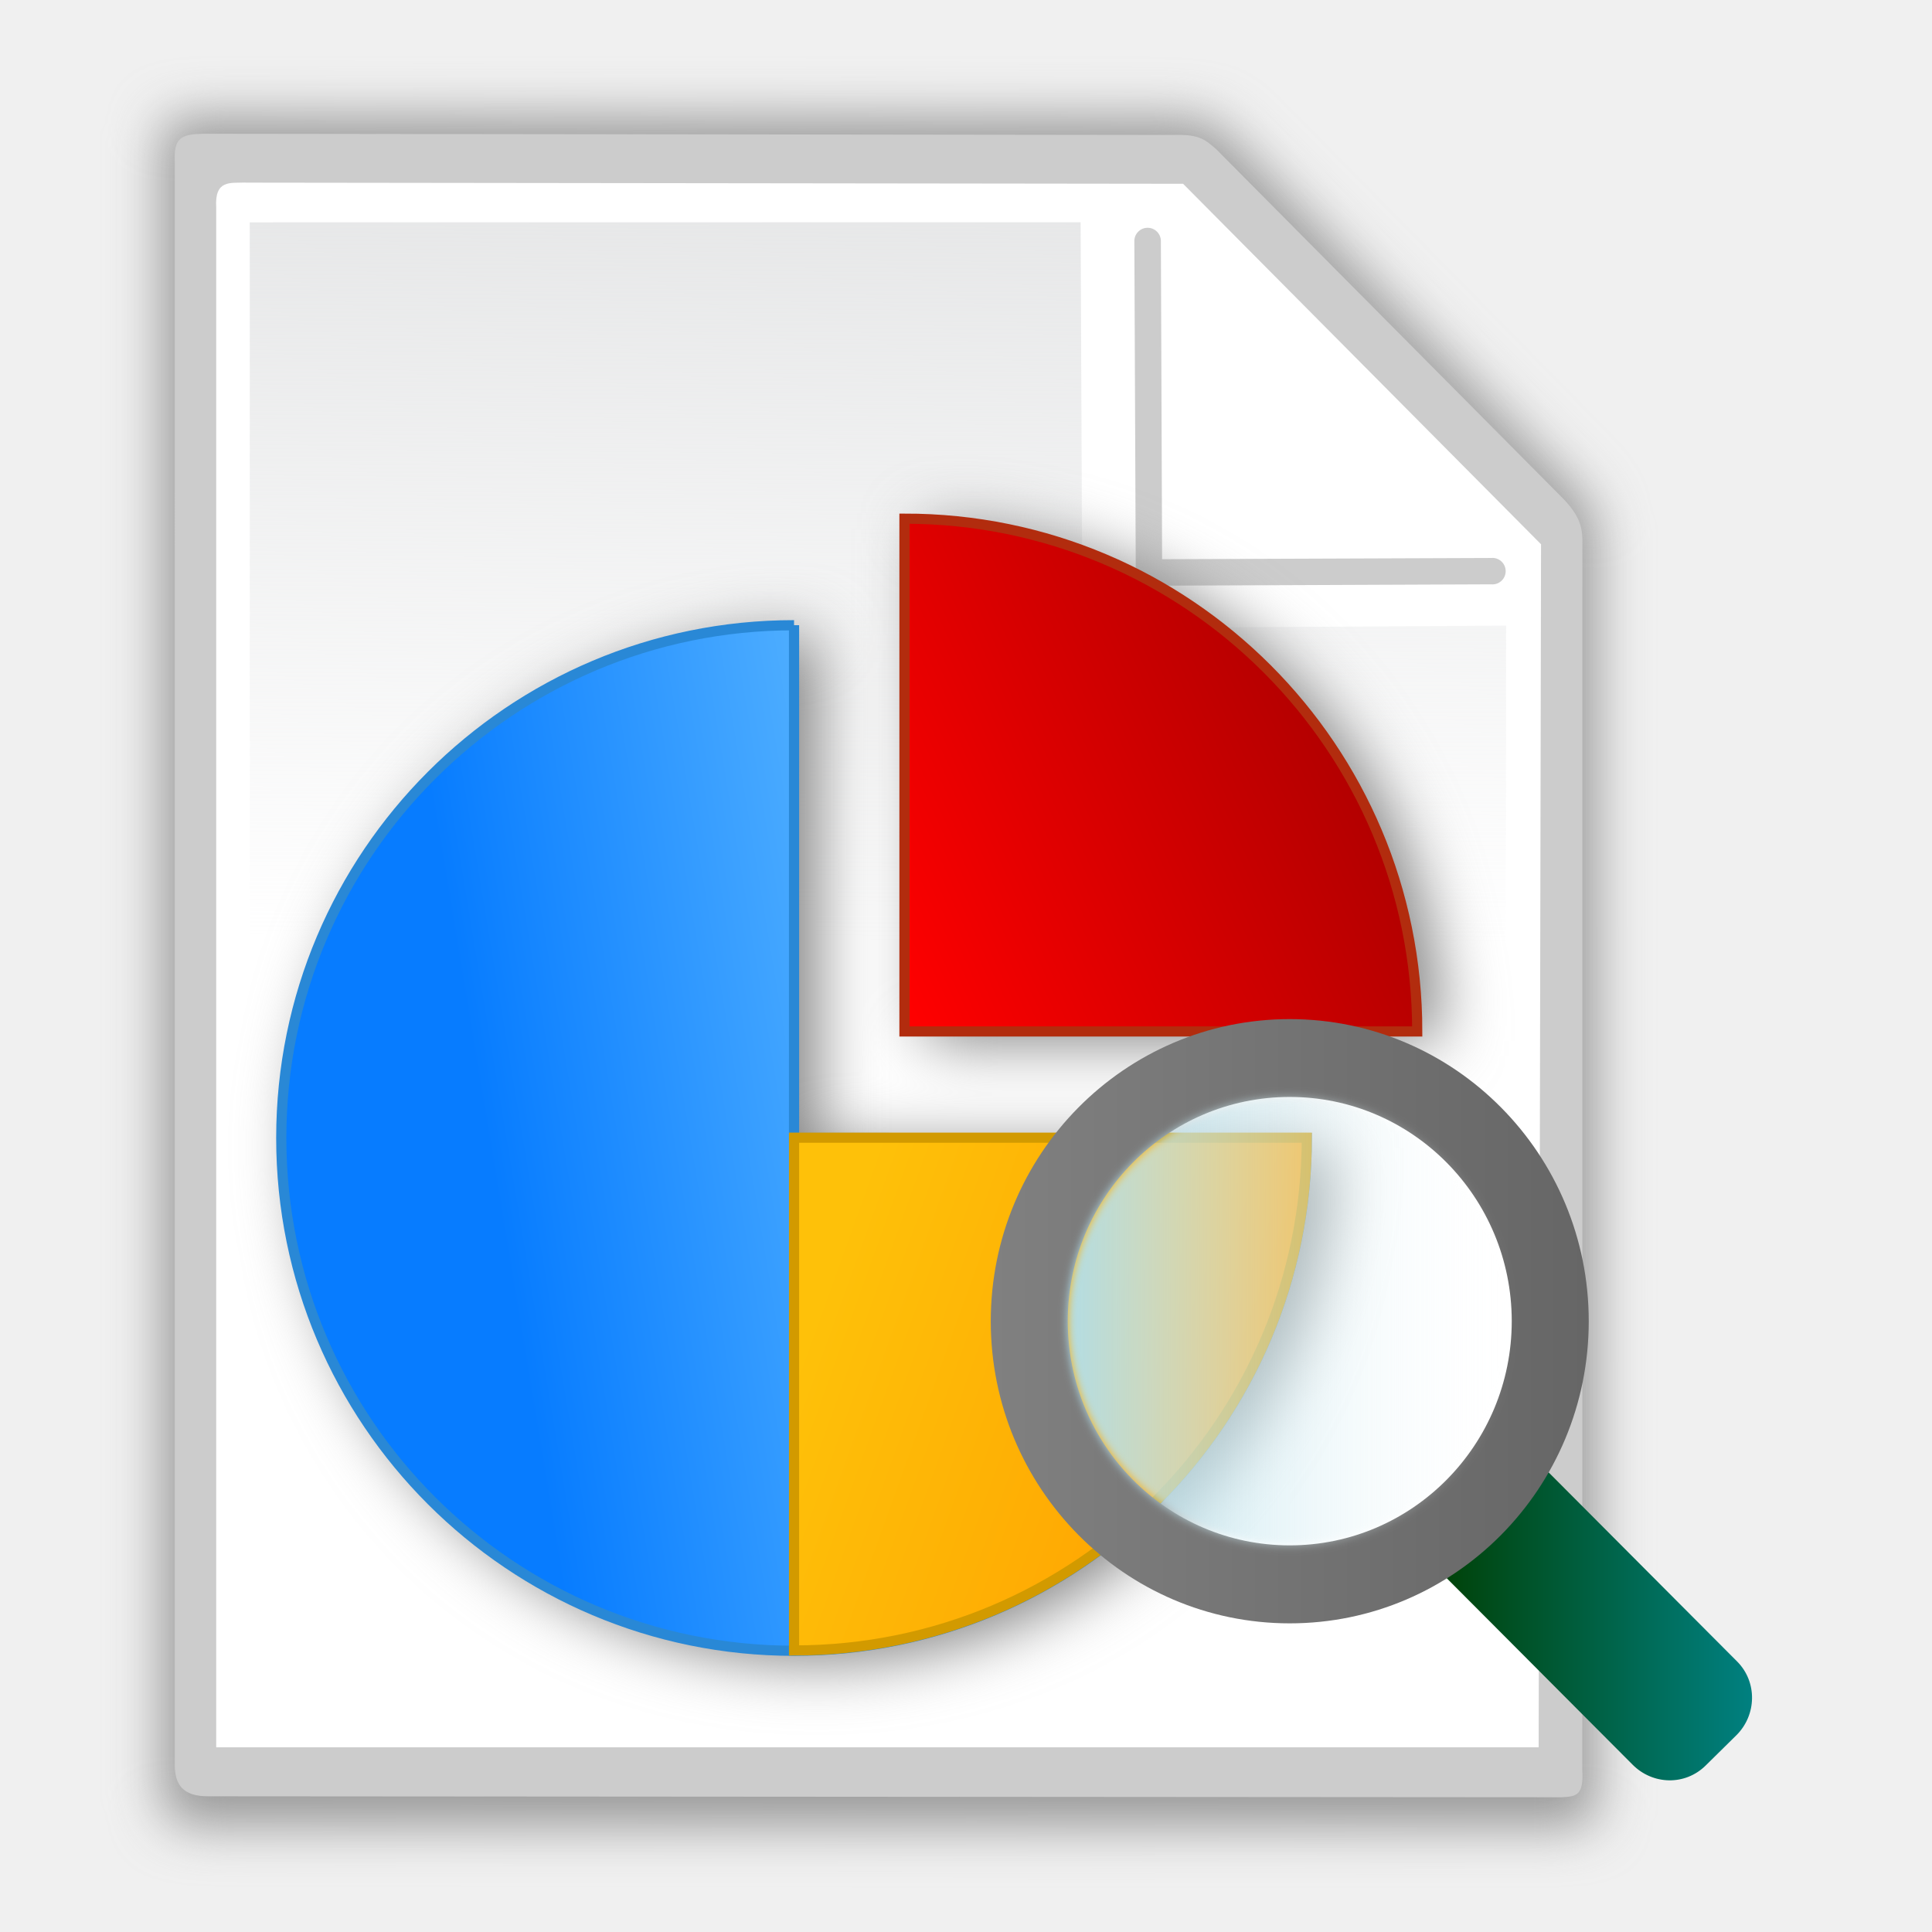
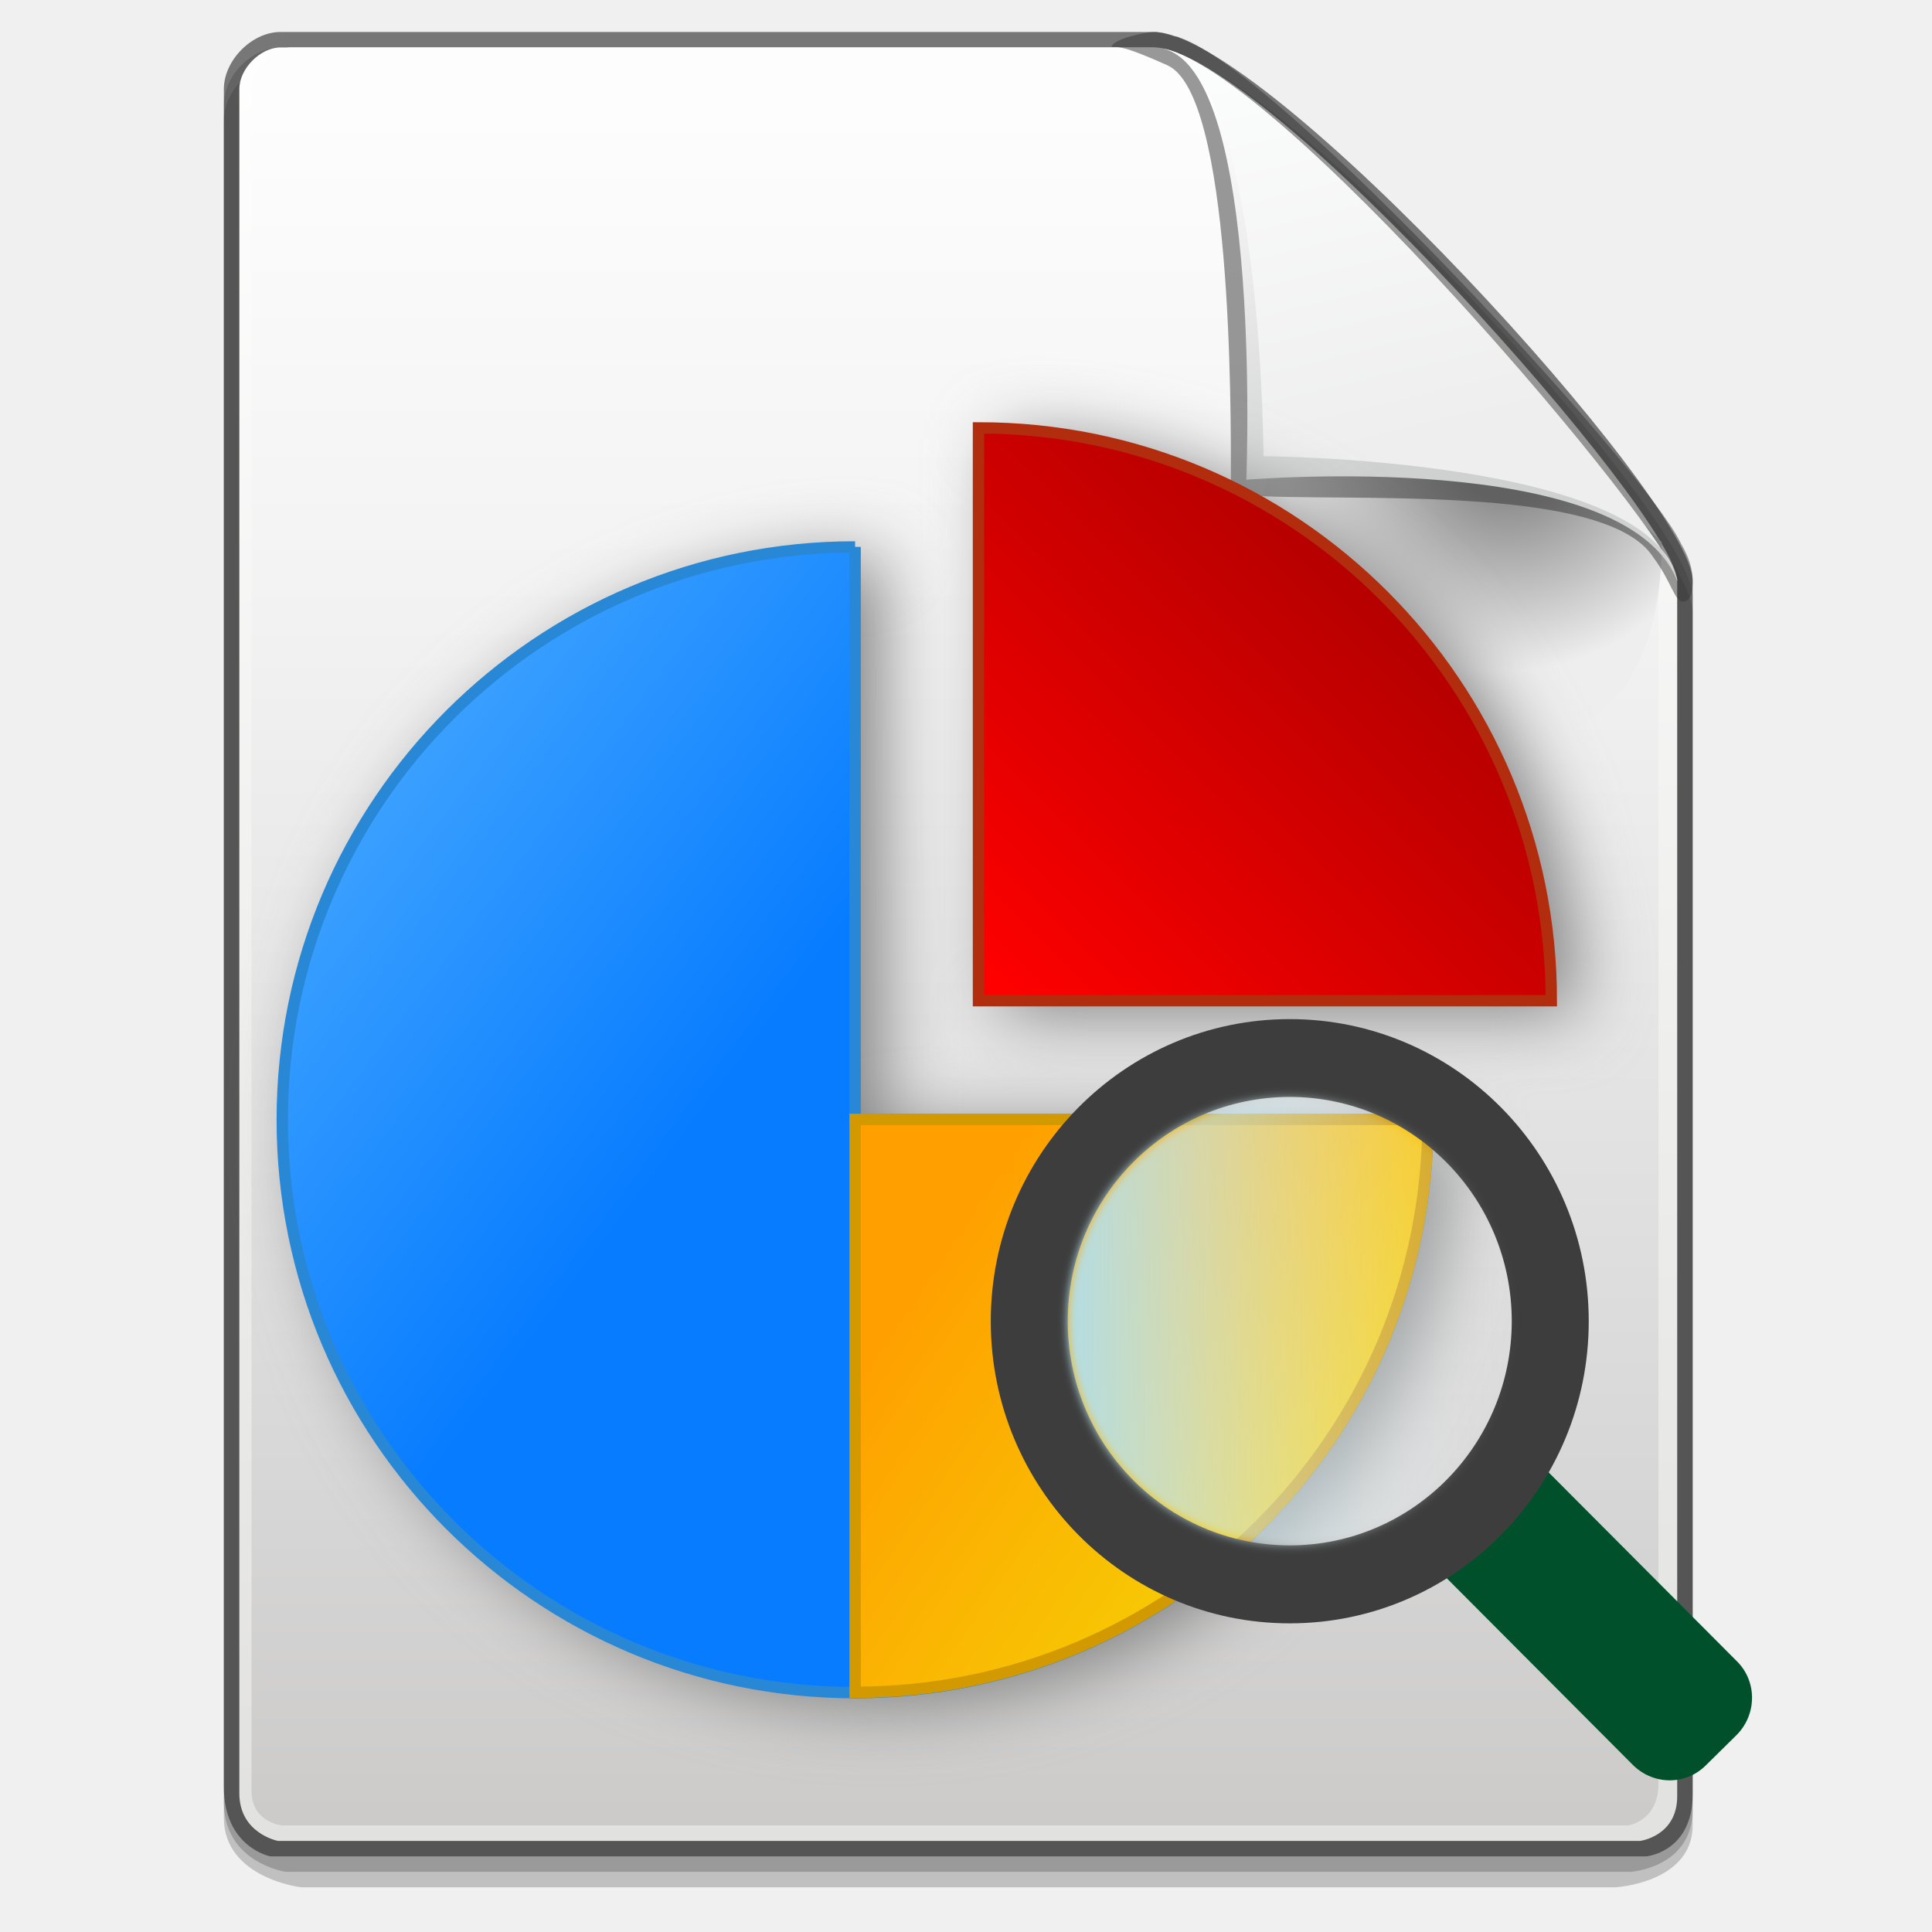
<svg xmlns="http://www.w3.org/2000/svg" xmlns:xlink="http://www.w3.org/1999/xlink" width="128" height="128" viewBox="0 0 128 128" id="svg12385" version="1.1">
  <defs id="defs12387">
-     <filter style="color-interpolation-filters:sRGB" id="filter7094" x="-0.043" width="1.086" y="-0.037" height="1.073">
-       <feGaussianBlur stdDeviation="0.287" id="feGaussianBlur7096" />
-     </filter>
-     <linearGradient xlink:href="#linearGradient7052" id="linearGradient7058" x1="673.326" y1="499.021" x2="673.239" y2="509.27" gradientUnits="userSpaceOnUse" gradientTransform="matrix(1.074311,0,0,1.074311,-49.54476,-38.45895)" />
-     <linearGradient id="linearGradient7052">
-       <stop style="stop-color:#dfe0e1;stop-opacity:1;" offset="0" id="stop7054" />
-       <stop style="stop-color:#dfe0e1;stop-opacity:0;" offset="1" id="stop7056" />
-     </linearGradient>
    <filter style="color-interpolation-filters:sRGB" id="filter7261" x="-0.067" width="1.134" y="-0.067" height="1.135">
      <feGaussianBlur stdDeviation="0.311" id="feGaussianBlur7263" />
    </filter>
-     <linearGradient xlink:href="#linearGradient7182" id="linearGradient7188" x1="670.531" y1="513.038" x2="679.2" y2="511.601" gradientUnits="userSpaceOnUse" gradientTransform="matrix(1.004187,0,0,1.004187,-2.780675,-2.177355)" />
+     <linearGradient xlink:href="#linearGradient7182" id="linearGradient7188" x1="670.531" y1="513.038" x2="660.56" y2="505.564" gradientUnits="userSpaceOnUse" gradientTransform="matrix(1.004187,0,0,1.004187,-2.780675,-2.177355)" />
    <linearGradient id="linearGradient7182">
      <stop style="stop-color:#077cff;stop-opacity:1;" offset="0" id="stop7184" />
      <stop style="stop-color:#aaeeff;stop-opacity:1" offset="1" id="stop7186" />
    </linearGradient>
-     <linearGradient xlink:href="#linearGradient7198" id="linearGradient7204" x1="674.322" y1="509.984" x2="679.344" y2="507.671" gradientUnits="userSpaceOnUse" gradientTransform="matrix(1.004187,0,0,1.004187,-2.780675,-2.177355)" />
+     <linearGradient xlink:href="#linearGradient7198" id="linearGradient7204" x1="674.322" y1="509.984" x2="678.281" y2="505.981" gradientUnits="userSpaceOnUse" gradientTransform="matrix(1.004187,0,0,1.004187,-2.780675,-2.177355)" />
    <linearGradient id="linearGradient7198">
      <stop style="stop-color:#ff0000;stop-opacity:1;" offset="0" id="stop7200" />
      <stop style="stop-color:#aa0000;stop-opacity:1" offset="1" id="stop7202" />
    </linearGradient>
-     <linearGradient xlink:href="#linearGradient7190" id="linearGradient7196" x1="673.741" y1="512.109" x2="678.263" y2="513.734" gradientUnits="userSpaceOnUse" gradientTransform="matrix(1.004187,0,0,1.004187,-2.780675,-2.177355)" />
+     <linearGradient xlink:href="#linearGradient7190" id="linearGradient7196" x1="680.453" y1="516.938" x2="673.868" y2="512.43" gradientUnits="userSpaceOnUse" gradientTransform="matrix(1.004187,0,0,1.004187,-2.780675,-2.177355)" />
    <linearGradient id="linearGradient7190">
-       <stop style="stop-color:#fec109;stop-opacity:1;" offset="0" id="stop7192" />
+       <stop style="stop-color:#ecfe09;stop-opacity:1" offset="0" id="stop7192" />
      <stop style="stop-color:#ff9f00;stop-opacity:1" offset="1" id="stop7194" />
-     </linearGradient>
-     <linearGradient xlink:href="#linearGradient7345" id="linearGradient7351" x1="677.412" y1="515.865" x2="680.299" y2="515.865" gradientUnits="userSpaceOnUse" gradientTransform="matrix(1.610518,0,0,1.610518,-410.6349,-313.9279)" />
-     <linearGradient id="linearGradient7345">
-       <stop style="stop-color:#003e00;stop-opacity:1" offset="0" id="stop7347" />
-       <stop style="stop-color:#008080;stop-opacity:1" offset="1" id="stop7349" />
-     </linearGradient>
-     <linearGradient xlink:href="#linearGradient7321" id="linearGradient7327" x1="668.611" y1="531.692" x2="673.814" y2="531.692" gradientUnits="userSpaceOnUse" gradientTransform="matrix(1.610518,0,0,1.610518,-402.4816,-343.5212)" />
-     <linearGradient id="linearGradient7321">
-       <stop style="stop-color:#808080;stop-opacity:1;" offset="0" id="stop7323" />
-       <stop style="stop-color:#666666;stop-opacity:1" offset="1" id="stop7325" />
    </linearGradient>
    <linearGradient xlink:href="#linearGradient7353" id="linearGradient7359" x1="674.25" y1="513.316" x2="678.301" y2="513.316" gradientUnits="userSpaceOnUse" />
    <linearGradient id="linearGradient7353">
      <stop style="stop-color:#afdde9;stop-opacity:1" offset="0" id="stop7355" />
      <stop style="stop-color:#ffffff;stop-opacity:0;" offset="1" id="stop7357" />
    </linearGradient>
    <filter style="color-interpolation-filters:sRGB" id="filter7341" x="-0.024" width="1.048" y="-0.024" height="1.048">
      <feGaussianBlur stdDeviation="0.039" id="feGaussianBlur7343" />
    </filter>
+     <linearGradient id="XMLID_8_" gradientUnits="userSpaceOnUse" x1="74.5" y1="5.048" x2="74.5" y2="124.24" gradientTransform="matrix(1.033333,0,0,1.033333,-146.7808,923.7814)">
+       <stop offset="0" style="stop-color:#FFFFFF" id="stop4539" />
+       <stop offset="1" style="stop-color:#E1E1DF" id="stop4541" />
+     </linearGradient>
+     <linearGradient id="XMLID_9_" gradientUnits="userSpaceOnUse" x1="74.5" y1="11.081" x2="74.5" y2="121.467" gradientTransform="matrix(1.033333,0,0,1.033333,-146.9993,923.7814)">
+       <stop offset="0" style="stop-color:#FDFDFD" id="stop4546" />
+       <stop offset="0.298" style="stop-color:#F3F2F2" id="stop4548" />
+       <stop offset="0.817" style="stop-color:#D7D6D6" id="stop4550" />
+       <stop offset="1" style="stop-color:#CCCBCA" id="stop4552" />
+     </linearGradient>
+     <radialGradient id="XMLID_10_" cx="110" cy="32.869" r="15.596" gradientUnits="userSpaceOnUse" gradientTransform="matrix(1.033333,0,0,1.033333,-146.7808,923.7814)">
+       <stop offset="0.213" style="stop-color:#8E8E8F" id="stop4557" />
+       <stop offset="0.927" style="stop-color:#EEEEEE" id="stop4559" />
+     </radialGradient>
+     <linearGradient id="XMLID_11_" gradientUnits="userSpaceOnUse" x1="92.023" y1="9.947" x2="104.273" y2="32.947" gradientTransform="matrix(1.033333,0,0,1.033333,-146.7808,923.7814)">
+       <stop offset="0" style="stop-color:#FFFEFE" id="stop4566" />
+       <stop offset="1" style="stop-color:#CFD0D0" id="stop4568" />
+     </linearGradient>
+     <linearGradient id="XMLID_12_" gradientUnits="userSpaceOnUse" x1="99.53" y1="5.181" x2="105.905" y2="31.931" gradientTransform="matrix(1.033333,0,0,1.033333,-146.7808,923.7814)">
+       <stop offset="0" style="stop-color:#FCFDFD" id="stop4573" />
+       <stop offset="1" style="stop-color:#EEEEEE" id="stop4575" />
+     </linearGradient>
  </defs>
  <g id="layer1" transform="translate(0,-924.3622)">
-     <g id="g7538" transform="matrix(5.818182,0,0,5.818182,-3863.546,-1972.733)">
-       <g id="g7518">
-         <rect style="opacity:1;fill:#afdde9;fill-opacity:0;stroke:none;stroke-width:0.092;stroke-linecap:round;stroke-linejoin:round;stroke-miterlimit:4;stroke-dasharray:none;stroke-dashoffset:0;stroke-opacity:1" id="rect7366" width="22" height="22" x="664.092" y="498.005" ry="0" />
-         <path id="path7064" d="m 666.337,499.546 11.074,0.014 c 0.239,-0.004 0.314,0.06 0.431,0.164 l 3.872,3.9 c 0.242,0.233 0.284,0.369 0.278,0.581 l -9e-4,13.895 c 0.017,0.295 -0.072,0.299 -0.232,0.31 l -15.343,-0.011 c -0.3,0.003 -0.389,-0.137 -0.387,-0.367 l 4e-5,-18.219 c -0.005,-0.223 0.093,-0.263 0.308,-0.267 z" style="opacity:1;fill:#999999;fill-opacity:1;stroke:none;stroke-width:3;stroke-linecap:round;stroke-linejoin:round;stroke-miterlimit:4;stroke-dasharray:none;stroke-dashoffset:0;stroke-opacity:1;filter:url(#filter7094)" transform="matrix(1.023053,0,0,1.031422,-15.49141,-15.96677)" />
-         <path style="opacity:1;fill:#cccccc;fill-opacity:1;stroke:none;stroke-width:3;stroke-linecap:round;stroke-linejoin:round;stroke-miterlimit:4;stroke-dasharray:none;stroke-dashoffset:0;stroke-opacity:1" d="m 666.346,499.461 11.12,0.014 c 0.24,-0.004 0.315,0.06 0.433,0.165 l 3.888,3.916 c 0.243,0.234 0.285,0.37 0.279,0.584 l -9.9e-4,13.953 c 0.017,0.296 -0.072,0.301 -0.233,0.311 l -15.407,-0.011 c -0.301,0.003 -0.39,-0.137 -0.388,-0.368 l 3e-5,-18.295 c -0.005,-0.224 0.094,-0.264 0.309,-0.268 z" id="rect6245" />
-         <path id="path6248" d="m 666.84,500.018 10.679,0.013 4.076,4.105 -0.027,13.699 -15.059,0 1.1e-4,-17.532 c -0.02,-0.32 0.158,-0.279 0.331,-0.286 z" style="opacity:1;fill:#ffffff;fill-opacity:1;stroke:none;stroke-width:3;stroke-linecap:round;stroke-linejoin:round;stroke-miterlimit:4;stroke-dasharray:none;stroke-dashoffset:0;stroke-opacity:1" />
-         <path style="opacity:1;fill:url(#linearGradient7058);fill-opacity:1;stroke:none;stroke-width:3;stroke-linecap:round;stroke-linejoin:round;stroke-miterlimit:4;stroke-dasharray:none;stroke-dashoffset:0;stroke-opacity:1" d="m 666.891,500.47 9.461,-10e-4 0.02,4.623 4.825,-0.03 -0.011,12.321 -14.294,0 z" id="path6250" />
-         <path style="color:#000000;font-style:normal;font-variant:normal;font-weight:normal;font-stretch:normal;font-size:medium;line-height:normal;font-family:sans-serif;text-indent:0;text-align:start;text-decoration:none;text-decoration-line:none;text-decoration-style:solid;text-decoration-color:#000000;letter-spacing:normal;word-spacing:normal;text-transform:none;direction:ltr;block-progression:tb;writing-mode:lr-tb;baseline-shift:baseline;text-anchor:start;white-space:normal;clip-rule:nonzero;display:inline;overflow:visible;visibility:visible;opacity:1;isolation:auto;mix-blend-mode:normal;color-interpolation:sRGB;color-interpolation-filters:linearRGB;solid-color:#000000;solid-opacity:1;fill:#cccccc;fill-opacity:1;fill-rule:evenodd;stroke:none;stroke-width:0.3;stroke-linecap:round;stroke-linejoin:round;stroke-miterlimit:4;stroke-dasharray:none;stroke-dashoffset:0;stroke-opacity:1;color-rendering:auto;image-rendering:auto;shape-rendering:auto;text-rendering:auto;enable-background:accumulate" d="m 677.113,500.532 a 0.151,0.151 0 0 0 -0.149,0.155 l 0.016,3.77 a 0.151,0.151 0 0 0 0.151,0.151 l 3.893,-0.016 a 0.151,0.151 0 1 0 0,-0.3 l -3.744,0.014 -0.014,-3.621 a 0.151,0.151 0 0 0 -0.153,-0.153 z" id="path7060" />
-         <g id="g7504" transform="matrix(1.157853,0,0,1.157853,-106.4693,-80.98489)">
+     <g id="g5938">
+       <rect y="924.362" x="0" height="128" width="128" id="rect5912" style="opacity:1;fill:#e9feff;fill-opacity:0;stroke:none;stroke-width:8;stroke-linecap:round;stroke-linejoin:round;stroke-miterlimit:4;stroke-dasharray:none;stroke-dashoffset:0;stroke-opacity:1" />
+       <rect ry="0" y="924.749" x="0.263" height="128" width="128" id="rect7366" style="opacity:1;fill:#afdde9;fill-opacity:0;stroke:none;stroke-width:0.092;stroke-linecap:round;stroke-linejoin:round;stroke-miterlimit:4;stroke-dasharray:none;stroke-dashoffset:0;stroke-opacity:1" />
+       <g id="g5914">
+         <g id="g5901" transform="matrix(0.9912876,0,0,0.9912876,132.6766,4.602024)">
+           <path style="opacity:0.2" id="path4532" d="m -115.093,931.015 c -1.912,0 -3.788,1.891 -3.788,3.817 0,109.936 0,109.936 0,113.467 0,4.048 4.133,4.649 4.133,4.649 l 89.9,0 c 0,0 4.133,-0.277 4.133,-4.152 0,-3.875 0,-81.095 0,-81.095 0,-5.37 -28.597,-36.686 -36.027,-36.686 l -58.351,0 z" />
+           <path style="opacity:0.2" id="path4534" d="m -115.093,932.048 c -1.912,0 -3.788,1.891 -3.788,3.817 0,109.936 0,109.936 0,113.467 0,4.048 5.167,4.649 5.167,4.649 l 87.833,0 c 0,0 5.167,-0.277 5.167,-4.152 0,-3.875 0,-81.095 0,-81.095 0,-5.37 -28.597,-36.686 -36.027,-36.686 l -58.351,0 z" />
+           <path style="opacity:0.6;fill:#262626" id="path4536" d="m -115.093,929.981 c -1.912,0 -3.788,1.891 -3.788,3.817 0,109.936 0,109.936 0,113.467 0,4.048 3.1,4.649 3.1,4.649 l 91.967,0 c 0,0 3.1,-0.277 3.1,-4.152 0,-3.875 0,-81.095 0,-81.095 0,-5.37 -28.597,-36.686 -36.027,-36.686 l -58.351,0 z" />
+           <path style="fill:url(#XMLID_8_)" id="path4543" d="m -21.747,1047.898 c 0,2.67 -2.478,2.983 -2.478,2.983 l -91.041,0 c 0,0 -2.581,-0.491 -2.581,-3.186 0,-20.478 0,-112.691 0,-113.897 0,-1.364 1.404,-2.784 2.755,-2.784 1.027,0 50.085,0 58.351,0 7.266,0 34.994,31.337 34.994,35.654 0,4.773 0,65.25 0,81.229 z" />
+           <path style="fill:url(#XMLID_9_)" id="path4554" d="m -22.999,1047.039 c 0,2.564 -2.067,2.809 -2.067,2.809 l -89.9,0 c 0,0 -2.067,-0.168 -2.067,-2.324 0,-18.616 0,-112.503 0,-113.726 0,-1.364 1.361,-2.784 2.669,-2.784 0.996,0 49.454,0 57.464,0 7.04,0 33.901,31.337 33.901,35.654 0,4.784 0,64.763 0,80.371 z" />
+           <path style="fill:url(#XMLID_10_)" id="path4561" d="m -22.781,964.081 c 0,7.419 -2.914,13.433 -10.333,13.433 -7.419,0 -16.533,-6.014 -16.533,-13.433 0,-7.419 2.914,-9.3 10.333,-9.3 7.419,0 11.367,4.133 16.533,9.3 z" />
+           <path style="opacity:0.5;fill:#343434" id="path4563" d="m -59.552,930.976 c 0.565,0 0.979,0.002 3.737,1.233 4.321,1.954 4.24,22.966 4.24,27.562 l -0.001,0.132 c 0,0.538 0.412,0.991 0.949,1.035 6.172,0.513 24.095,-0.876 27.286,4.16 1.239,1.662 1.411,2.953 1.982,2.953 0.571,0 0.646,-0.812 0.646,-1.384 0,-0.824 -0.266,-1.626 -0.792,-2.509 -0.004,-0.009 -0.002,-0.019 -0.006,-0.027 -0.015,-0.029 -0.039,-0.067 -0.055,-0.097 l 0,-10e-4 c -2.382,-4.856 -26.65,-31.394 -33.432,-33.676 -0.006,-0.002 -0.007,-0.008 -0.012,-0.01 -0.007,-0.003 -0.015,-0.002 -0.022,-0.004 -0.022,-0.008 -0.051,-0.024 -0.072,-0.032 -0.097,-0.03 -0.193,-0.042 -0.288,-0.044 -0.443,-0.149 -0.89,-0.286 -1.347,-0.286 -0.525,0 -2.751,0.472 -2.811,0.995 z" />
+           <path style="fill:url(#XMLID_11_)" id="path4570" d="m -21.747,966.669 c -3.487,-8.917 -28.796,-6.76 -28.796,-6.76 -0.134,2.756 1.549,-28.894 -6.198,-28.894 7.267,0 34.994,32.874 34.994,35.654 z" />
+           <path style="fill:url(#XMLID_12_)" id="path4577" d="m -21.747,966.669 c -1.55,-8.206 -27.642,-8.335 -27.642,-8.335 -0.026,2.755 0.283,-27.319 -7.352,-27.319 7.267,0 34.994,32.874 34.994,35.654 z" />
+         </g>
+         <g id="g7504" transform="matrix(7.525869,0,0,7.525869,-5010.356,-2848.591)">
          <g style="fill:#808080;filter:url(#filter7261)" transform="matrix(1.004187,0,0,1.004187,-2.561009,-2.083213)" id="g7211">
            <path style="fill:#808080;fill-opacity:1" id="path7213" d="m 673.241,506.204 c -2.774,-2.2e-4 -5.022,2.248 -5.022,5.022 -2.2e-4,2.774 2.248,5.022 5.022,5.022 2.774,2.2e-4 5.022,-2.248 5.022,-5.022 l -5.022,-2.2e-4 0,-5.022 z" />
            <path style="fill:#808080;fill-opacity:1" id="path7215" d="m 674.322,505.16 0,5.022 5.022,0 c 2.3e-4,-2.774 -2.248,-5.022 -5.022,-5.022 z" />
            <path d="m 673.241,516.245 0,-5.022 5.022,0 c 2.3e-4,2.774 -2.248,5.022 -5.022,5.022 z" id="path7217" style="fill:#808080;fill-opacity:1" />
          </g>
          <path style="fill:url(#linearGradient7188);fill-opacity:1;stroke:#2988d6;stroke-width:0.1;stroke-miterlimit:4;stroke-dasharray:none;stroke-opacity:1" id="path7165" d="m 673.279,506.146 c -2.785,-2.2e-4 -5.043,2.258 -5.043,5.043 -2.2e-4,2.785 2.258,5.043 5.043,5.043 2.785,2.2e-4 5.043,-2.258 5.043,-5.043 l -5.043,-2.2e-4 0,-5.043 z" />
          <path style="fill:url(#linearGradient7204);fill-opacity:1;stroke:#b22c0e;stroke-width:0.1;stroke-miterlimit:4;stroke-dasharray:none;stroke-opacity:1" id="path7167" d="m 674.365,505.098 0,5.043 5.043,0 c 2.3e-4,-2.786 -2.257,-5.044 -5.043,-5.043 z" />
          <path d="m 673.279,516.229 0,-5.043 5.043,0 c 2.3e-4,2.786 -2.257,5.044 -5.043,5.043 z" id="path7180" style="fill:url(#linearGradient7196);fill-opacity:1;stroke:#d29a00;stroke-width:0.1;stroke-miterlimit:4;stroke-dasharray:none;stroke-opacity:1" />
        </g>
-         <g id="g7513" transform="matrix(0.8125442,0,0,0.8125442,127.4069,96.32927)">
-           <path id="rect7312" d="m 680.571,515.182 0.429,-0.423 c 0.287,-0.283 0.74,-0.273 1.024,0.013 l 2.765,2.774 c 0.285,0.286 0.275,0.752 -0.013,1.035 l -0.429,0.423 c -0.287,0.283 -0.74,0.273 -1.024,-0.013 l -2.765,-2.774 c -0.285,-0.286 -0.275,-0.752 0.013,-1.035 z" style="fill:url(#linearGradient7351);fill-opacity:1;stroke:none" />
-           <path id="path7314" d="m 678.519,508.543 a 4.19,4.233 0 0 0 -4.19,4.234 4.19,4.233 0 0 0 4.19,4.234 4.19,4.233 0 0 0 4.19,-4.234 4.19,4.233 0 0 0 -4.19,-4.234 z m 0,1.091 a 3.111,3.143 0 0 1 3.111,3.142 3.111,3.143 0 0 1 -3.111,3.142 3.111,3.143 0 0 1 -3.111,-3.142 3.111,3.143 0 0 1 3.111,-3.142 z" style="fill:url(#linearGradient7327);fill-opacity:1;stroke:none" />
+         <g id="g7513" transform="matrix(4.72753,0,0,4.72753,-3122.269,-1412.272)">
+           <path id="rect7312" d="m 680.571,515.182 0.429,-0.423 c 0.287,-0.283 0.74,-0.273 1.024,0.013 l 2.765,2.774 c 0.285,0.286 0.275,0.752 -0.013,1.035 l -0.429,0.423 c -0.287,0.283 -0.74,0.273 -1.024,-0.013 l -2.765,-2.774 c -0.285,-0.286 -0.275,-0.752 0.013,-1.035 z" style="fill:#00512b;fill-opacity:1;stroke:none" />
+           <path id="path7314" d="m 678.519,508.543 a 4.19,4.233 0 0 0 -4.19,4.234 4.19,4.233 0 0 0 4.19,4.234 4.19,4.233 0 0 0 4.19,-4.234 4.19,4.233 0 0 0 -4.19,-4.234 z m 0,1.091 a 3.111,3.143 0 0 1 3.111,3.142 3.111,3.143 0 0 1 -3.111,3.142 3.111,3.143 0 0 1 -3.111,-3.142 3.111,3.143 0 0 1 3.111,-3.142 z" style="fill:#3d3d3d;fill-opacity:1;stroke:none" />
          <ellipse transform="matrix(1.610518,0,0,1.610518,-410.6349,-313.9279)" cy="513.316" cx="676.275" style="fill:url(#linearGradient7359);fill-opacity:1;stroke:none;filter:url(#filter7341)" id="ellipse7329" rx="1.932" ry="1.952" />
        </g>
      </g>
    </g>
  </g>
</svg>
